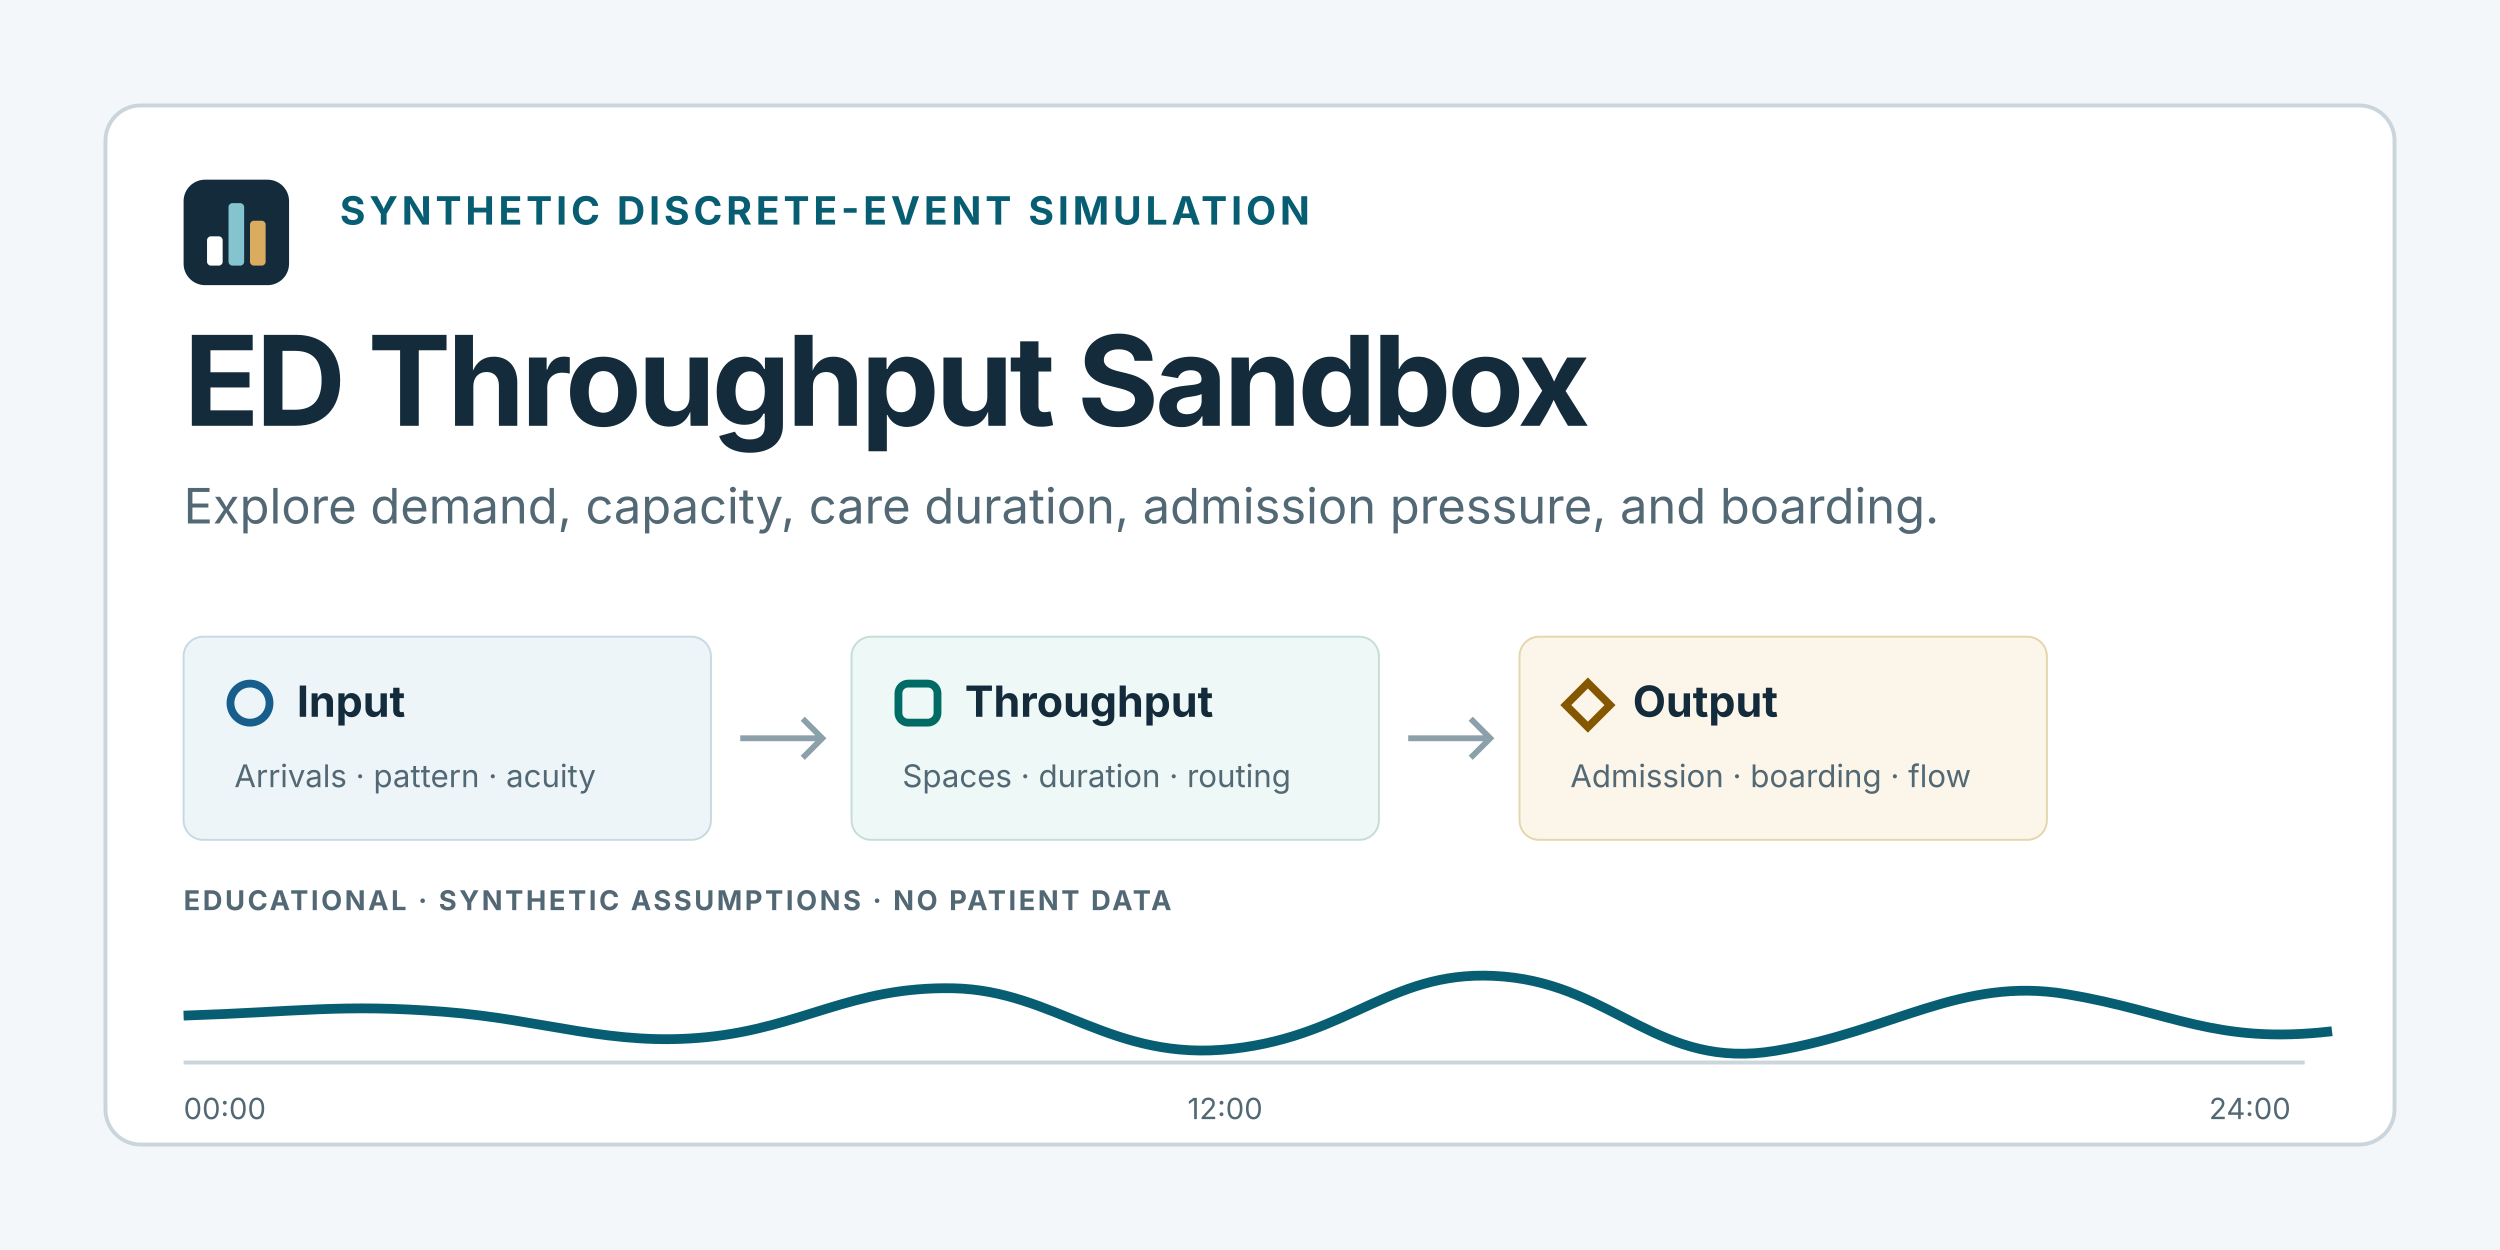
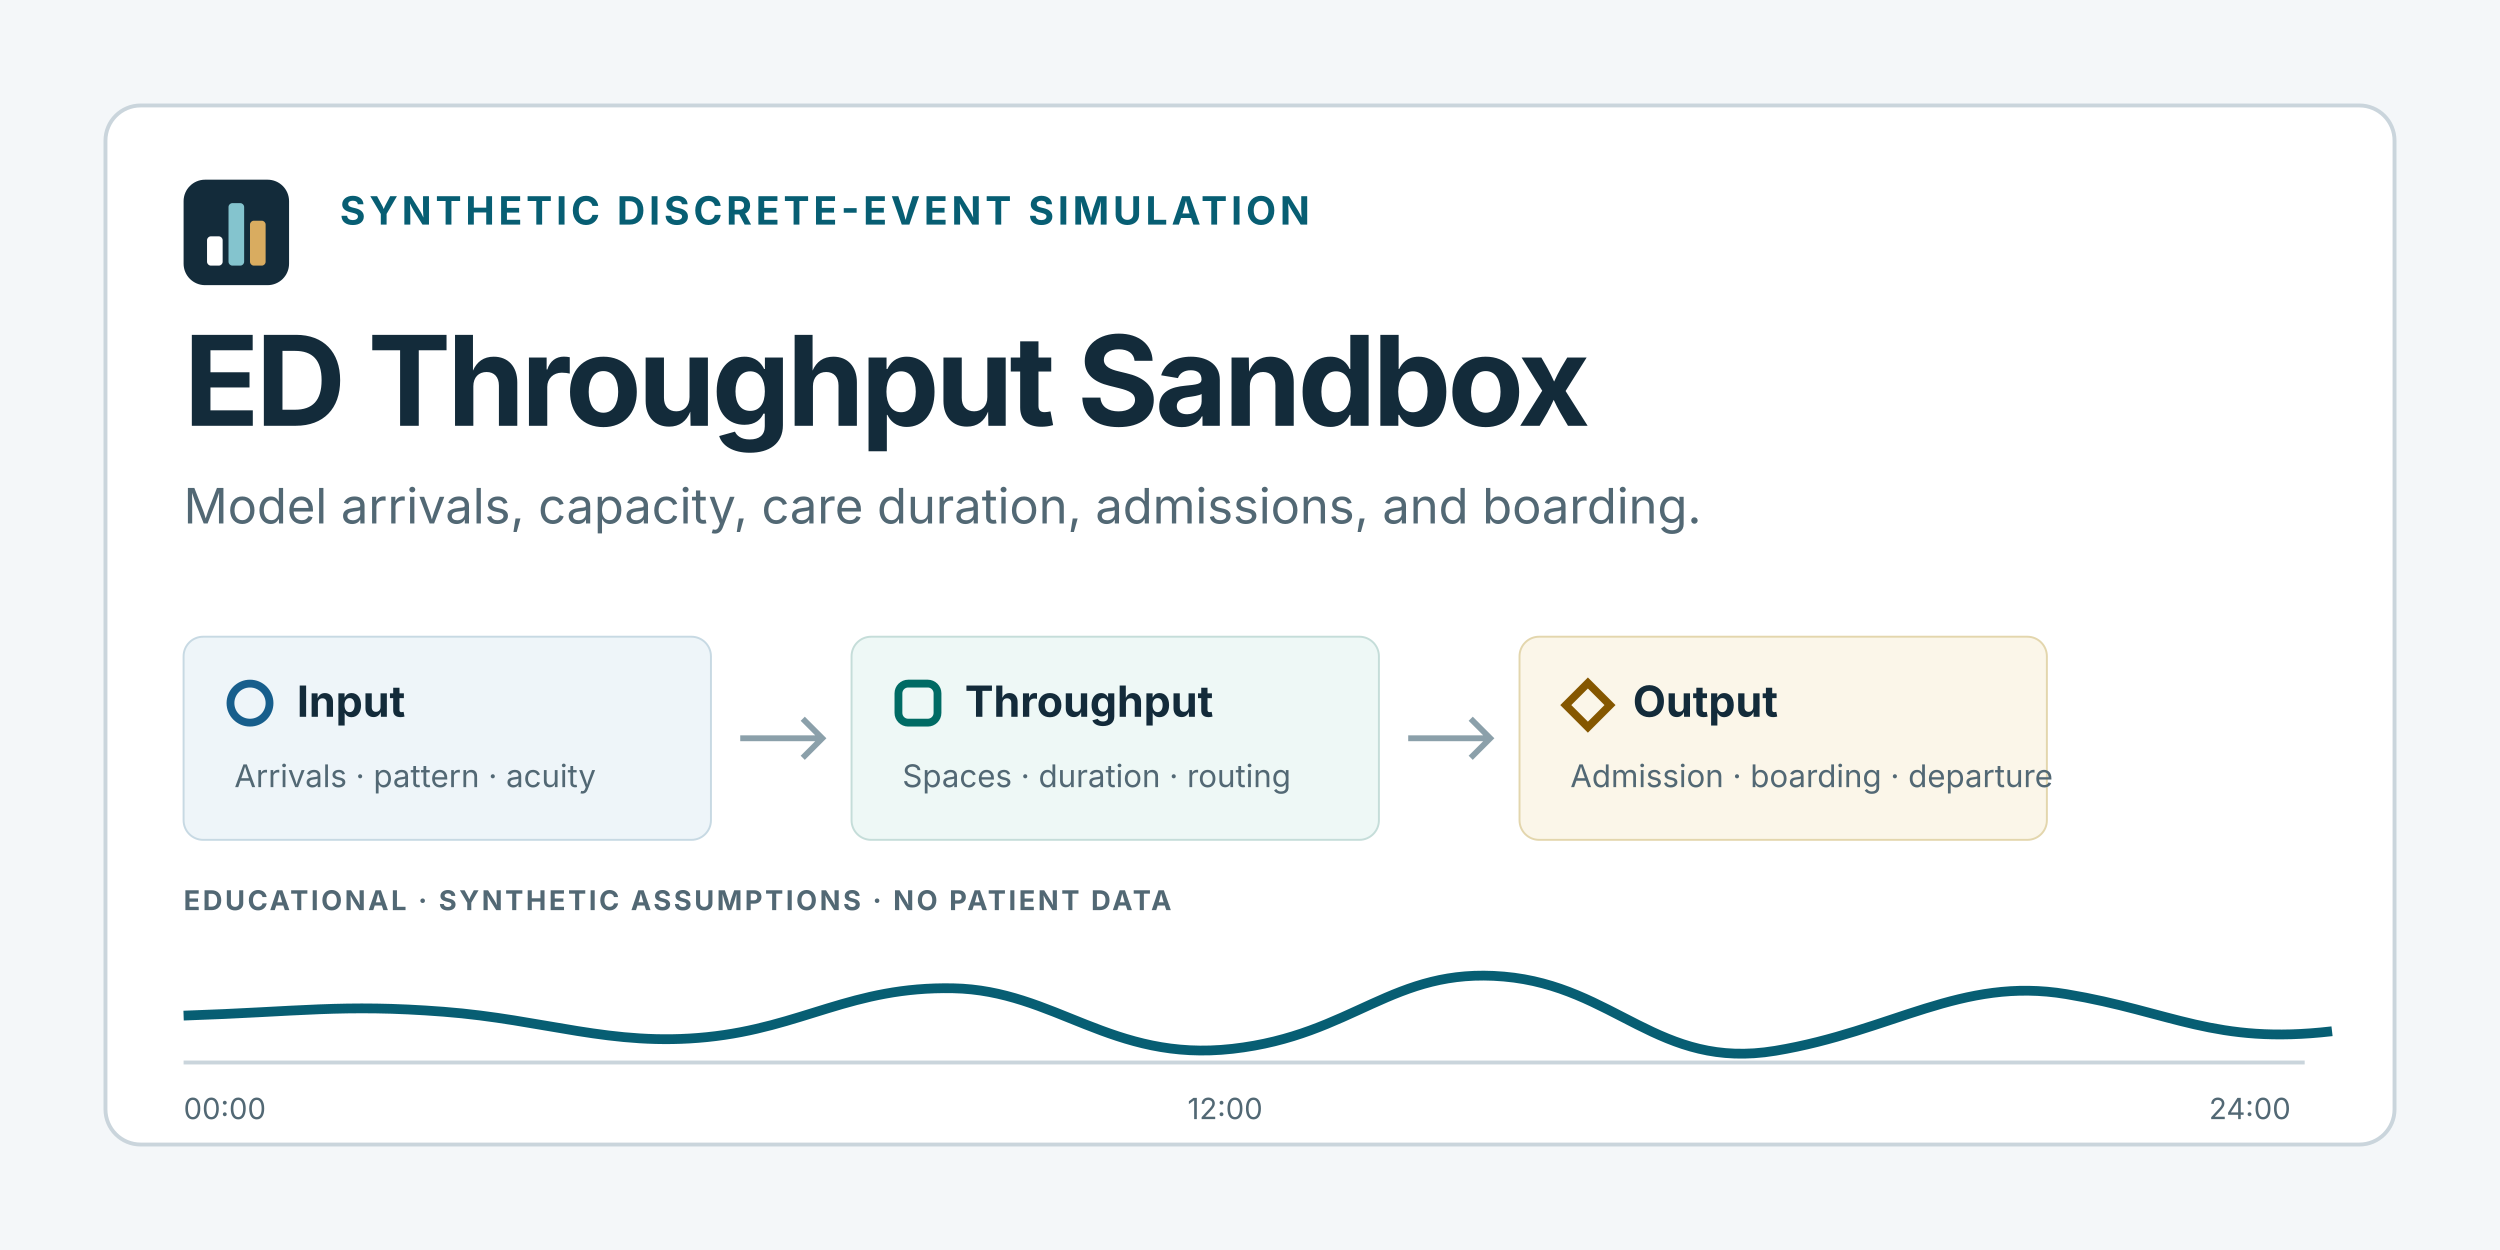
<svg xmlns="http://www.w3.org/2000/svg" width="1280" height="640" viewBox="0 0 1280 640" role="img" aria-labelledby="title desc">
  <rect width="1280" height="640" fill="#f4f7f9" />
  <rect x="54" y="54" width="1172" height="532" rx="18" fill="#fff" stroke="#cad5dc" stroke-width="2" />
  <g transform="translate(94 92)">
    <rect width="54" height="54" rx="11" fill="#132b3a" />
    <rect x="12" y="29" width="8" height="15" rx="2" fill="#fff" />
    <rect x="23" y="12" width="8" height="32" rx="2" fill="#84c4ce" />
    <rect x="34" y="21" width="8" height="23" rx="2" fill="#d9ac60" />
  </g>
  <text x="174" y="115" fill="#075e73" font-family="Inter,Arial,sans-serif" font-size="20" font-weight="700" letter-spacing="2">SYNTHETIC DISCRETE-EVENT SIMULATION</text>
  <text x="94" y="218" fill="#132b3a" font-family="Inter,Arial,sans-serif" font-size="64" font-weight="750" letter-spacing="-2">ED Throughput Sandbox</text>
-   <text x="94" y="268" fill="#526874" font-family="Inter,Arial,sans-serif" font-size="25">Explore demand, capacity, care duration, admission pressure, and boarding.</text>
+   <text x="94" y="268" fill="#526874" font-family="Inter,Arial,sans-serif" font-size="25">Model arrivals, capacity, care duration, admissions, and boarding.</text>
  <g transform="translate(94 326)" font-family="Inter,Arial,sans-serif">
    <rect width="270" height="104" rx="10" fill="#eef5f9" stroke="#c7d9e3" />
    <circle cx="34" cy="34" r="10" fill="none" stroke="#175e8c" stroke-width="4" />
    <text x="58" y="41" fill="#132b3a" font-size="22" font-weight="700">Input</text>
    <text x="26" y="77" fill="#526874" font-size="16">Arrivals · pattern · acuity</text>
    <path d="M285 52h42m-10-10 10 10-10 10" fill="none" stroke="#8ba0aa" stroke-width="3" />
    <g transform="translate(342)">
      <rect width="270" height="104" rx="10" fill="#eef8f6" stroke="#c5ddd9" />
      <rect x="24" y="24" width="20" height="20" rx="5" fill="none" stroke="#006b64" stroke-width="4" />
      <text x="58" y="41" fill="#132b3a" font-size="22" font-weight="700">Throughput</text>
      <text x="26" y="77" fill="#526874" font-size="16">Spaces · duration · routing</text>
    </g>
    <path d="M627 52h42m-10-10 10 10-10 10" fill="none" stroke="#8ba0aa" stroke-width="3" />
    <g transform="translate(684)">
      <rect width="270" height="104" rx="10" fill="#fbf6e9" stroke="#e3d6ad" />
      <rect x="27" y="27" width="16" height="16" transform="rotate(45 35 35)" fill="none" stroke="#855700" stroke-width="4" />
      <text x="58" y="41" fill="#132b3a" font-size="22" font-weight="700">Output</text>
-       <text x="26" y="77" fill="#526874" font-size="16">Admission · boarding · flow</text>
+       <text x="26" y="77" fill="#526874" font-size="16">Admission · boarding · departure</text>
    </g>
  </g>
  <text x="94" y="466" fill="#526874" font-family="Inter,Arial,sans-serif" font-size="14" font-weight="700" letter-spacing="1.3">EDUCATIONAL · SYNTHETIC ASSUMPTIONS · NO PATIENT DATA</text>
  <g transform="translate(94 482)">
    <path d="M0 38C60 36 81 32 133 36s86 18 135 13 74-26 126-25 81 38 143 31 82-42 139-37 79 48 139 38 95-38 149-29 76 26 136 19" fill="none" stroke="#075e73" stroke-width="5" />
    <path d="M0 62h1086" stroke="#cad5dc" stroke-width="2" />
    <text x="0" y="91" fill="#526874" font-family="Inter,Arial,sans-serif" font-size="15">00:00</text>
    <text x="514" y="91" fill="#526874" font-family="Inter,Arial,sans-serif" font-size="15">12:00</text>
    <text x="1037" y="91" fill="#526874" font-family="Inter,Arial,sans-serif" font-size="15">24:00</text>
  </g>
</svg>
